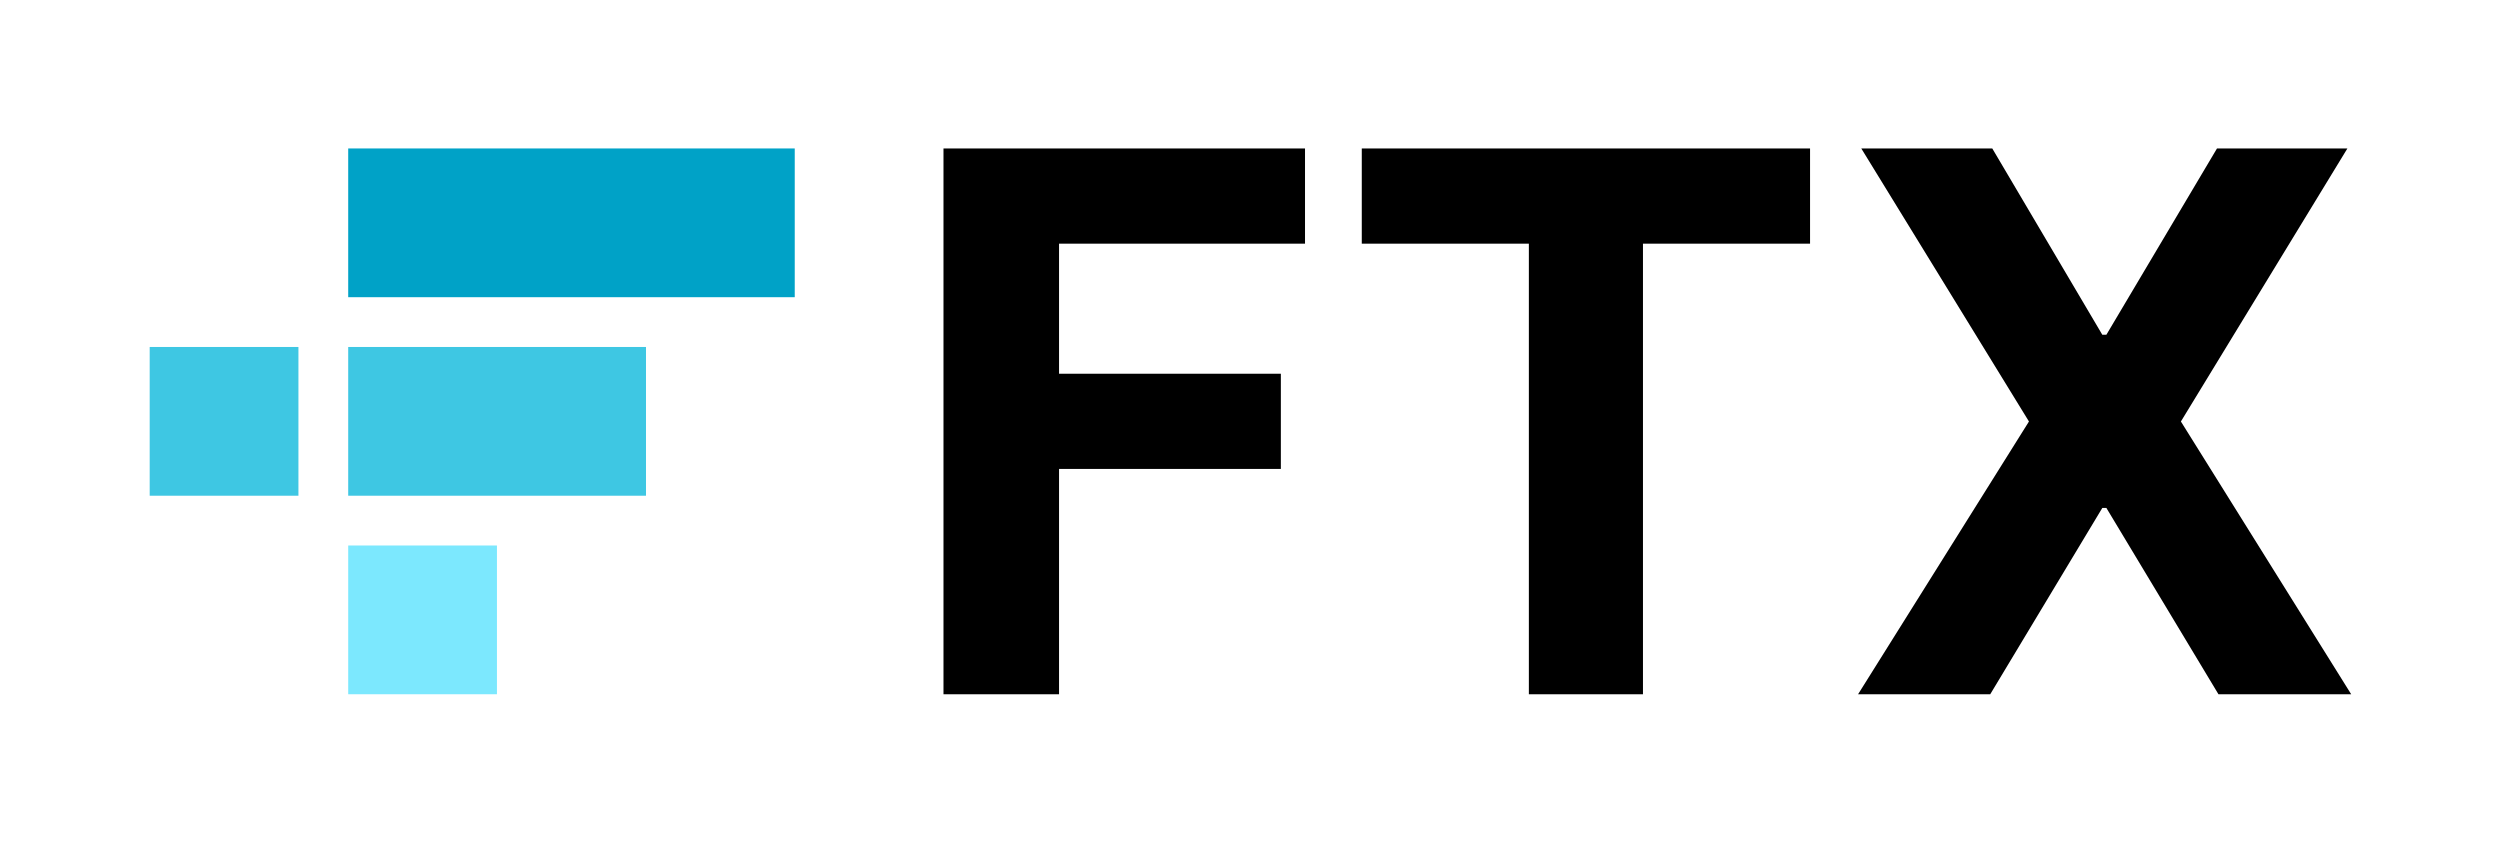
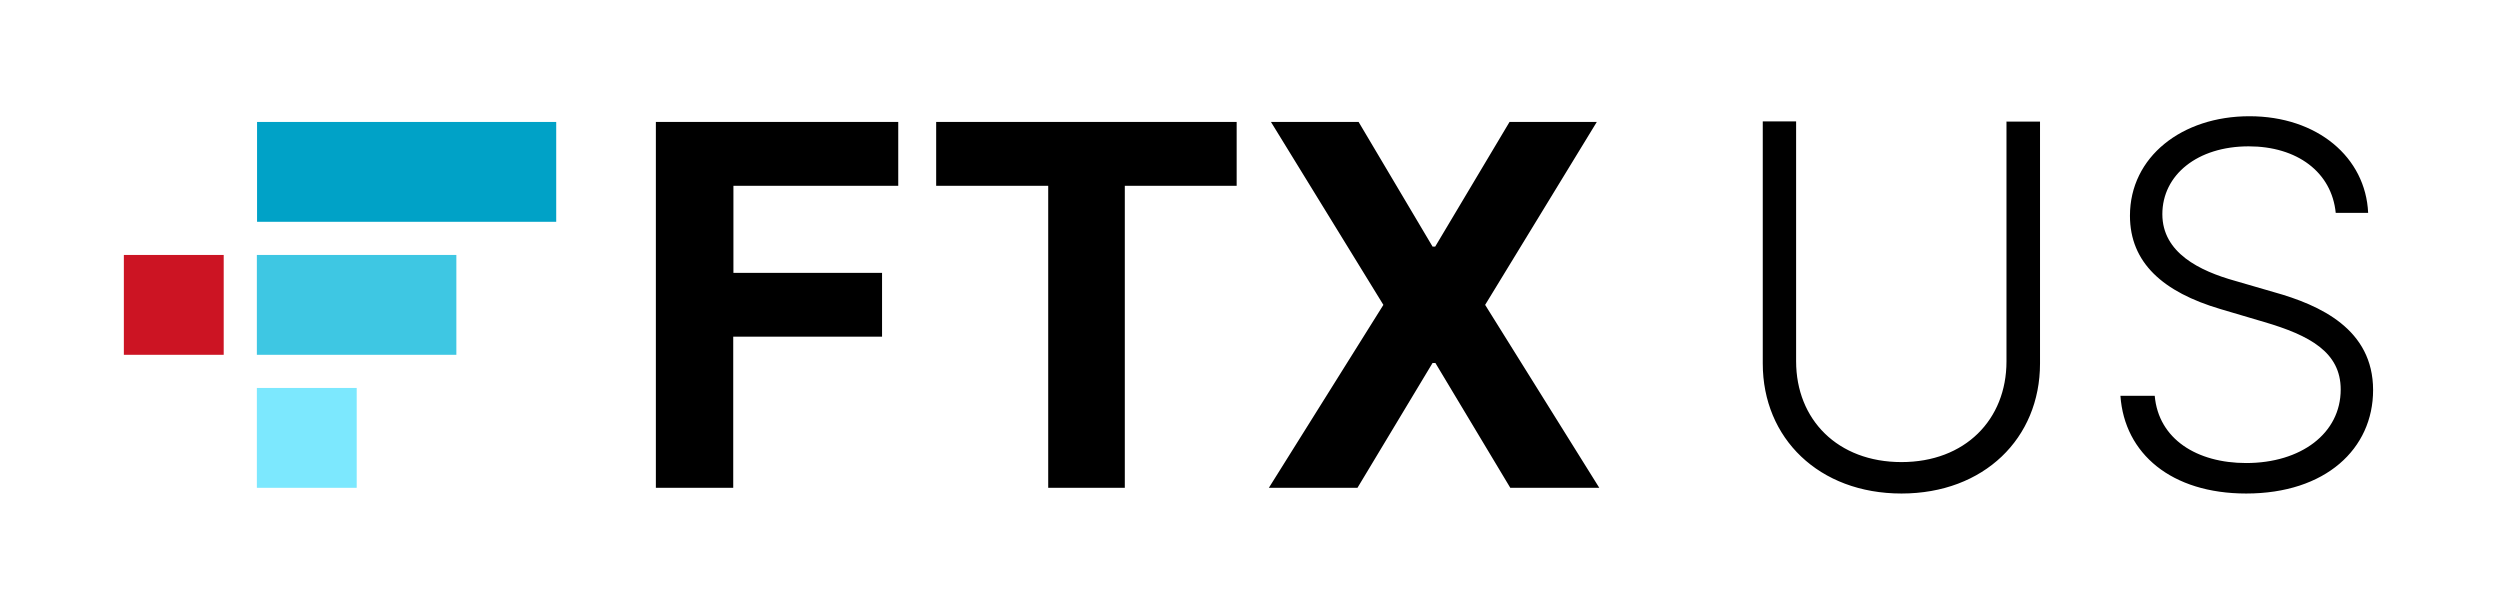
- <svg xmlns="http://www.w3.org/2000/svg" width="77" height="26" viewBox="0 0 858 290" fill="none">
-   <path d="M170.3 187.4h-51.1v51.1h51.1v-51.1Z" fill="#7CE8FE" />
-   <path d="M205.6 119.2h-86.4v51.1H221.5v-51.1h-15.9Z" fill="#3EC7E3" />
-   <path d="M272.6 51H119.2v51.1h153.4V51Z" fill="#00A2C7" />
-   <path d="M102.1 119.2H51v51.1h51.1v-51.1Z" fill="#3EC7E3" />
-   <path d="M323.7 238.5h39.7v-77.4h76.2v-32.7h-76.2V83.7h84.5V51H323.7v187.5ZM467.4 83.7h57.4v154.8H564V83.7h57.4V51h-154v32.7ZM684 51h-45l57.6 93.8-58.7 93.7h45.4l38.5-64h1.4l38.5 64h45.6l-58.5-93.7L806 51h-44.8l-38 64h-1.4L684 51Z" fill="#000" />
+ <svg xmlns="http://www.w3.org/2000/svg" width="123" height="30" viewBox="0 0 131 32">
+   <path d="M18.62 20.36h-5.24v5.24h5.24v-5.24Z" fill="#7CE8FE" />
+   <path d="M22.23 13.38h-8.85v5.24H23.85v-5.24h-1.62Z" fill="#3EC7E3" />
+   <path d="M29.09 6.4h-15.7v5.24h15.7V6.4Z" fill="#00A2C7" />
+   <path d="M11.64 13.38H6.4v5.24h5.24v-5.24Z" fill="#CC1423" />
+   <path d="M105.2 6.37v12.6c0 3.05-2.17 5.28-5.51 5.28-3.35 0-5.53-2.23-5.53-5.29V6.37h-1.75v12.71c0 3.92 2.95 6.82 7.28 6.82s7.27-2.9 7.27-6.82V6.38h-1.75ZM122.48 11.17h1.7c-.13-2.91-2.66-5.07-6.23-5.07-3.54 0-6.27 2.13-6.27 5.22 0 2.47 1.74 4.01 4.75 4.9l2.3.68c2.38.7 4.01 1.58 4.01 3.54 0 2.31-2.09 3.86-4.96 3.86-2.58 0-4.6-1.25-4.8-3.53h-1.8c.21 3.04 2.68 5.13 6.6 5.13 4.17 0 6.66-2.35 6.66-5.43 0-3.19-2.77-4.46-5.21-5.14l-2.03-.59c-1.86-.52-3.82-1.47-3.82-3.5 0-2.06 1.84-3.56 4.53-3.56 2.54 0 4.36 1.35 4.57 3.5ZM34.32 25.6h4.06v-7.93h7.81v-3.35h-7.8V9.75h8.65V6.4H34.32v19.2ZM49.03 9.75h5.88V25.6h4.02V9.75h5.87V6.4H49.03v3.35ZM71.2 6.4h-4.6l5.9 9.6-6.01 9.6h4.65l3.94-6.55h.15l3.93 6.55h4.67L77.84 16l5.86-9.6h-4.58l-3.9 6.54h-.14L71.2 6.4Z" fill="#000" />
</svg>
